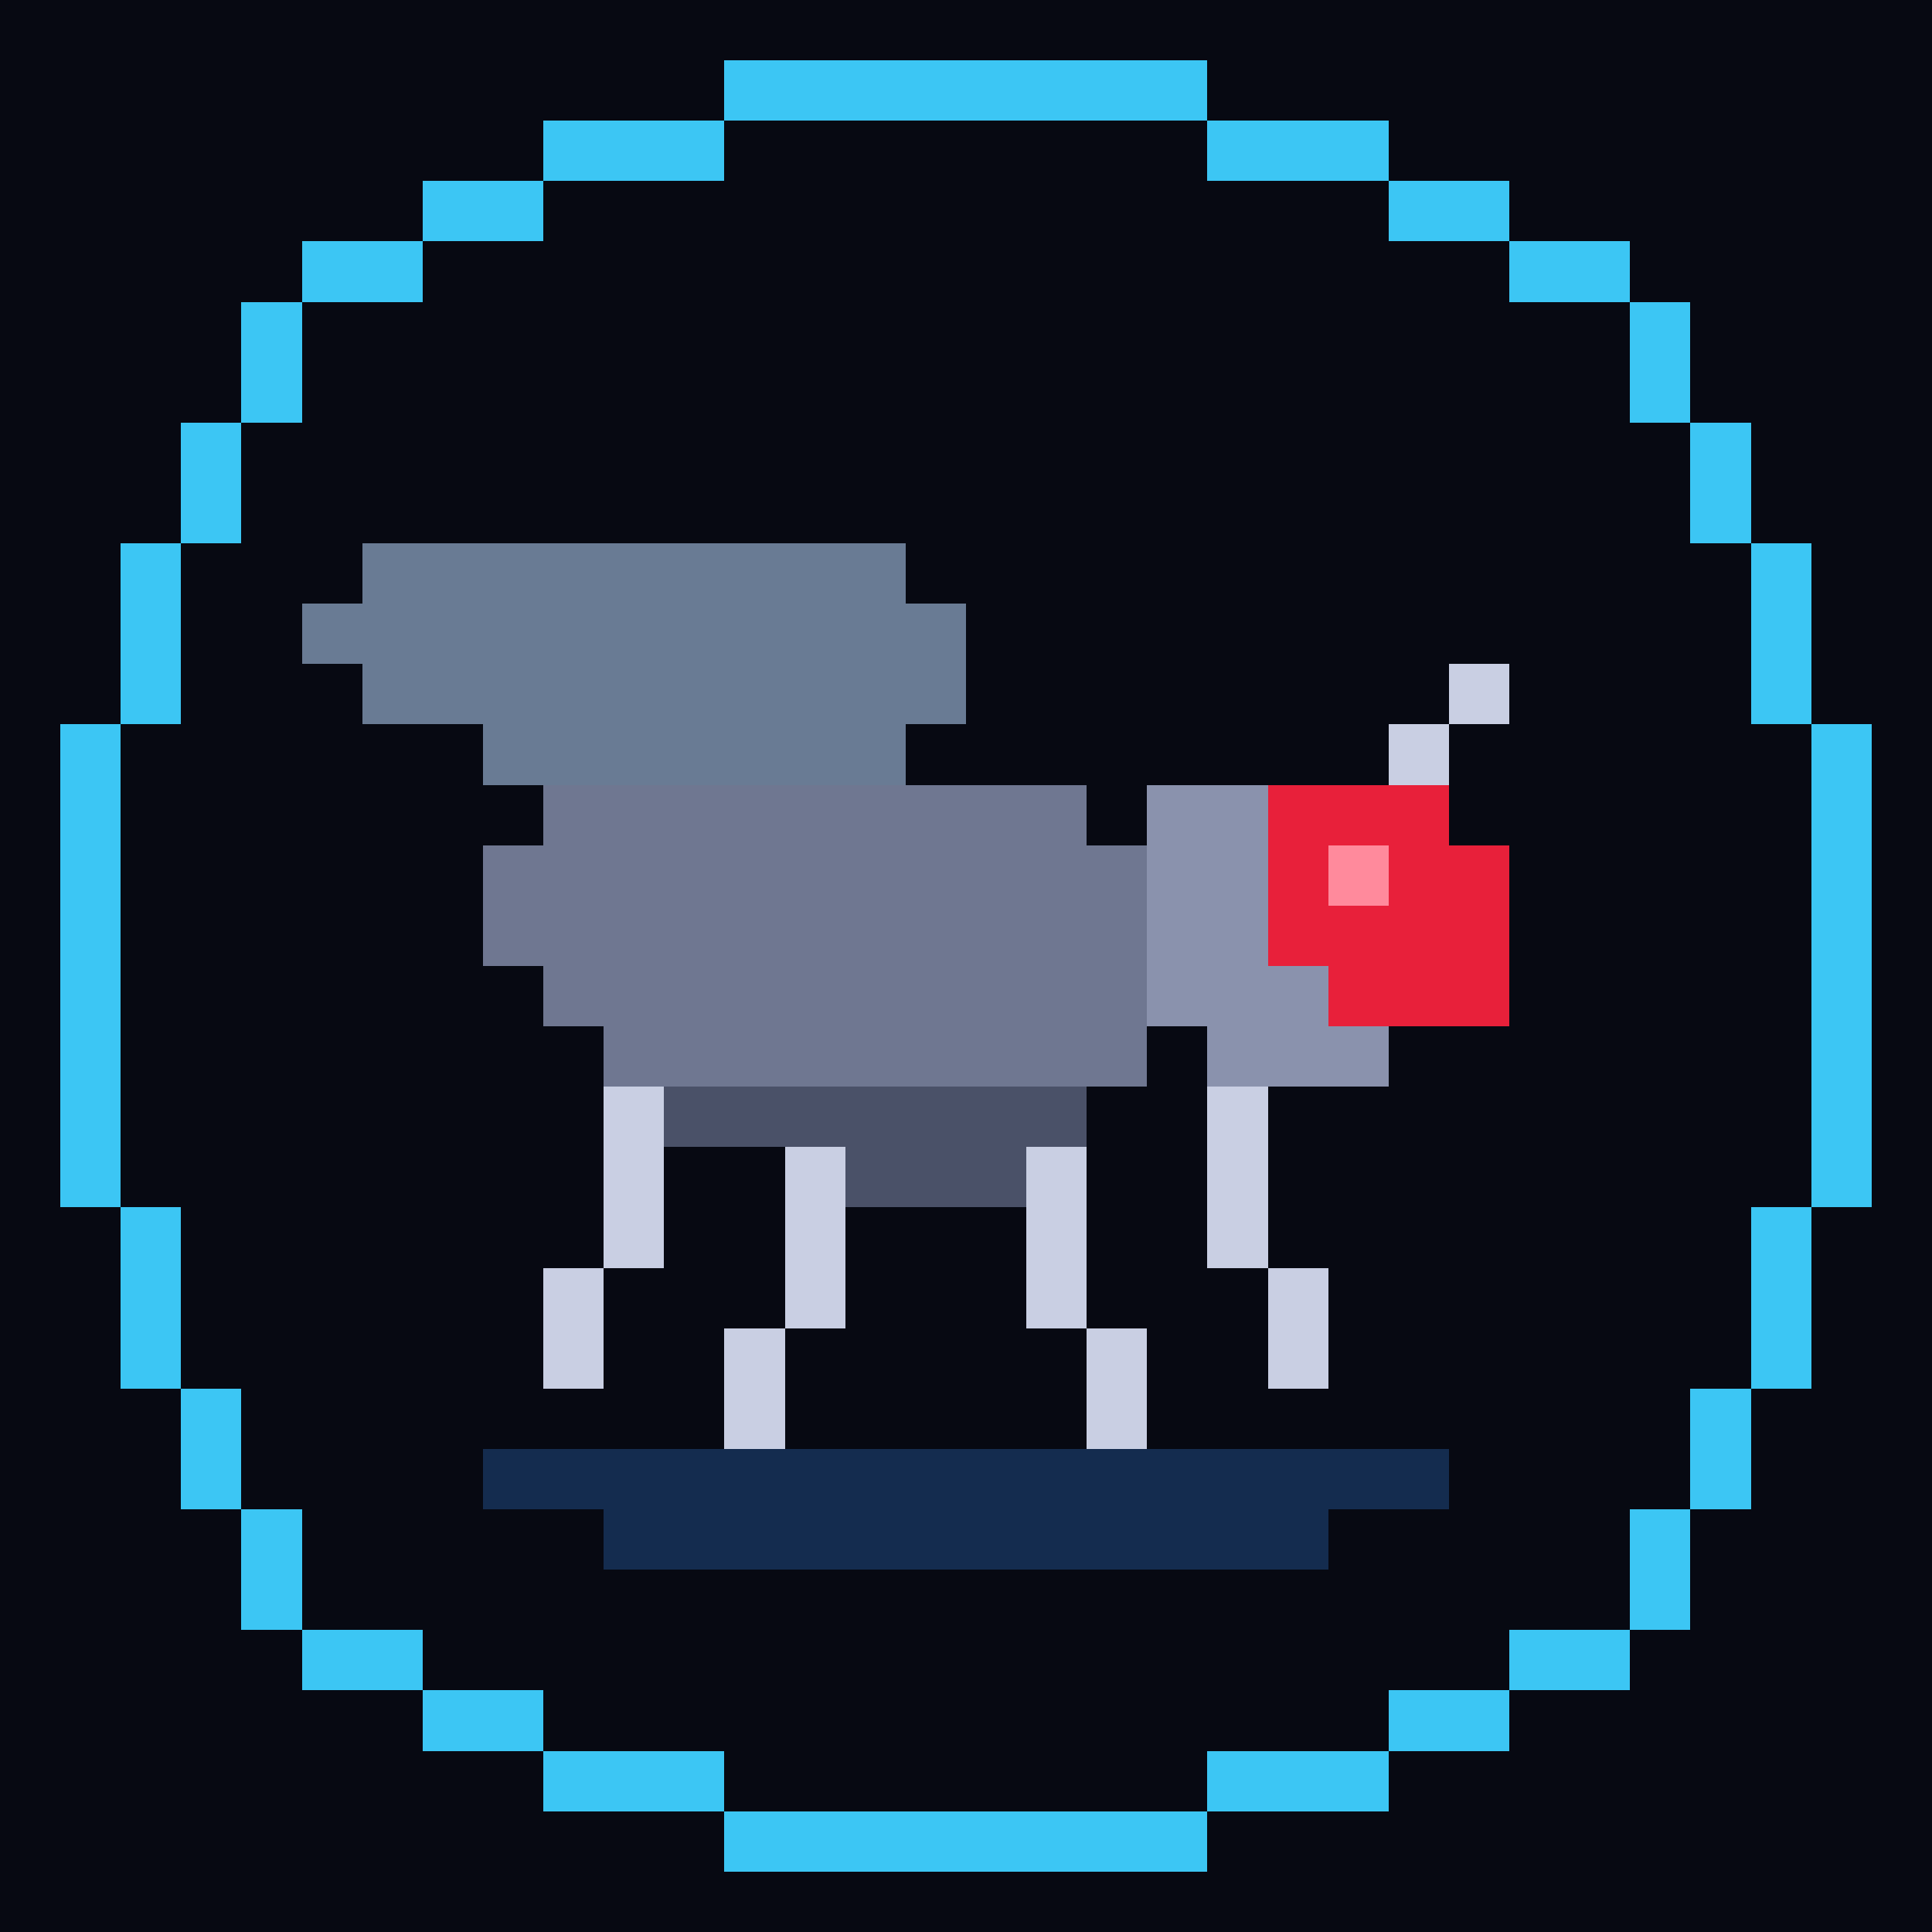
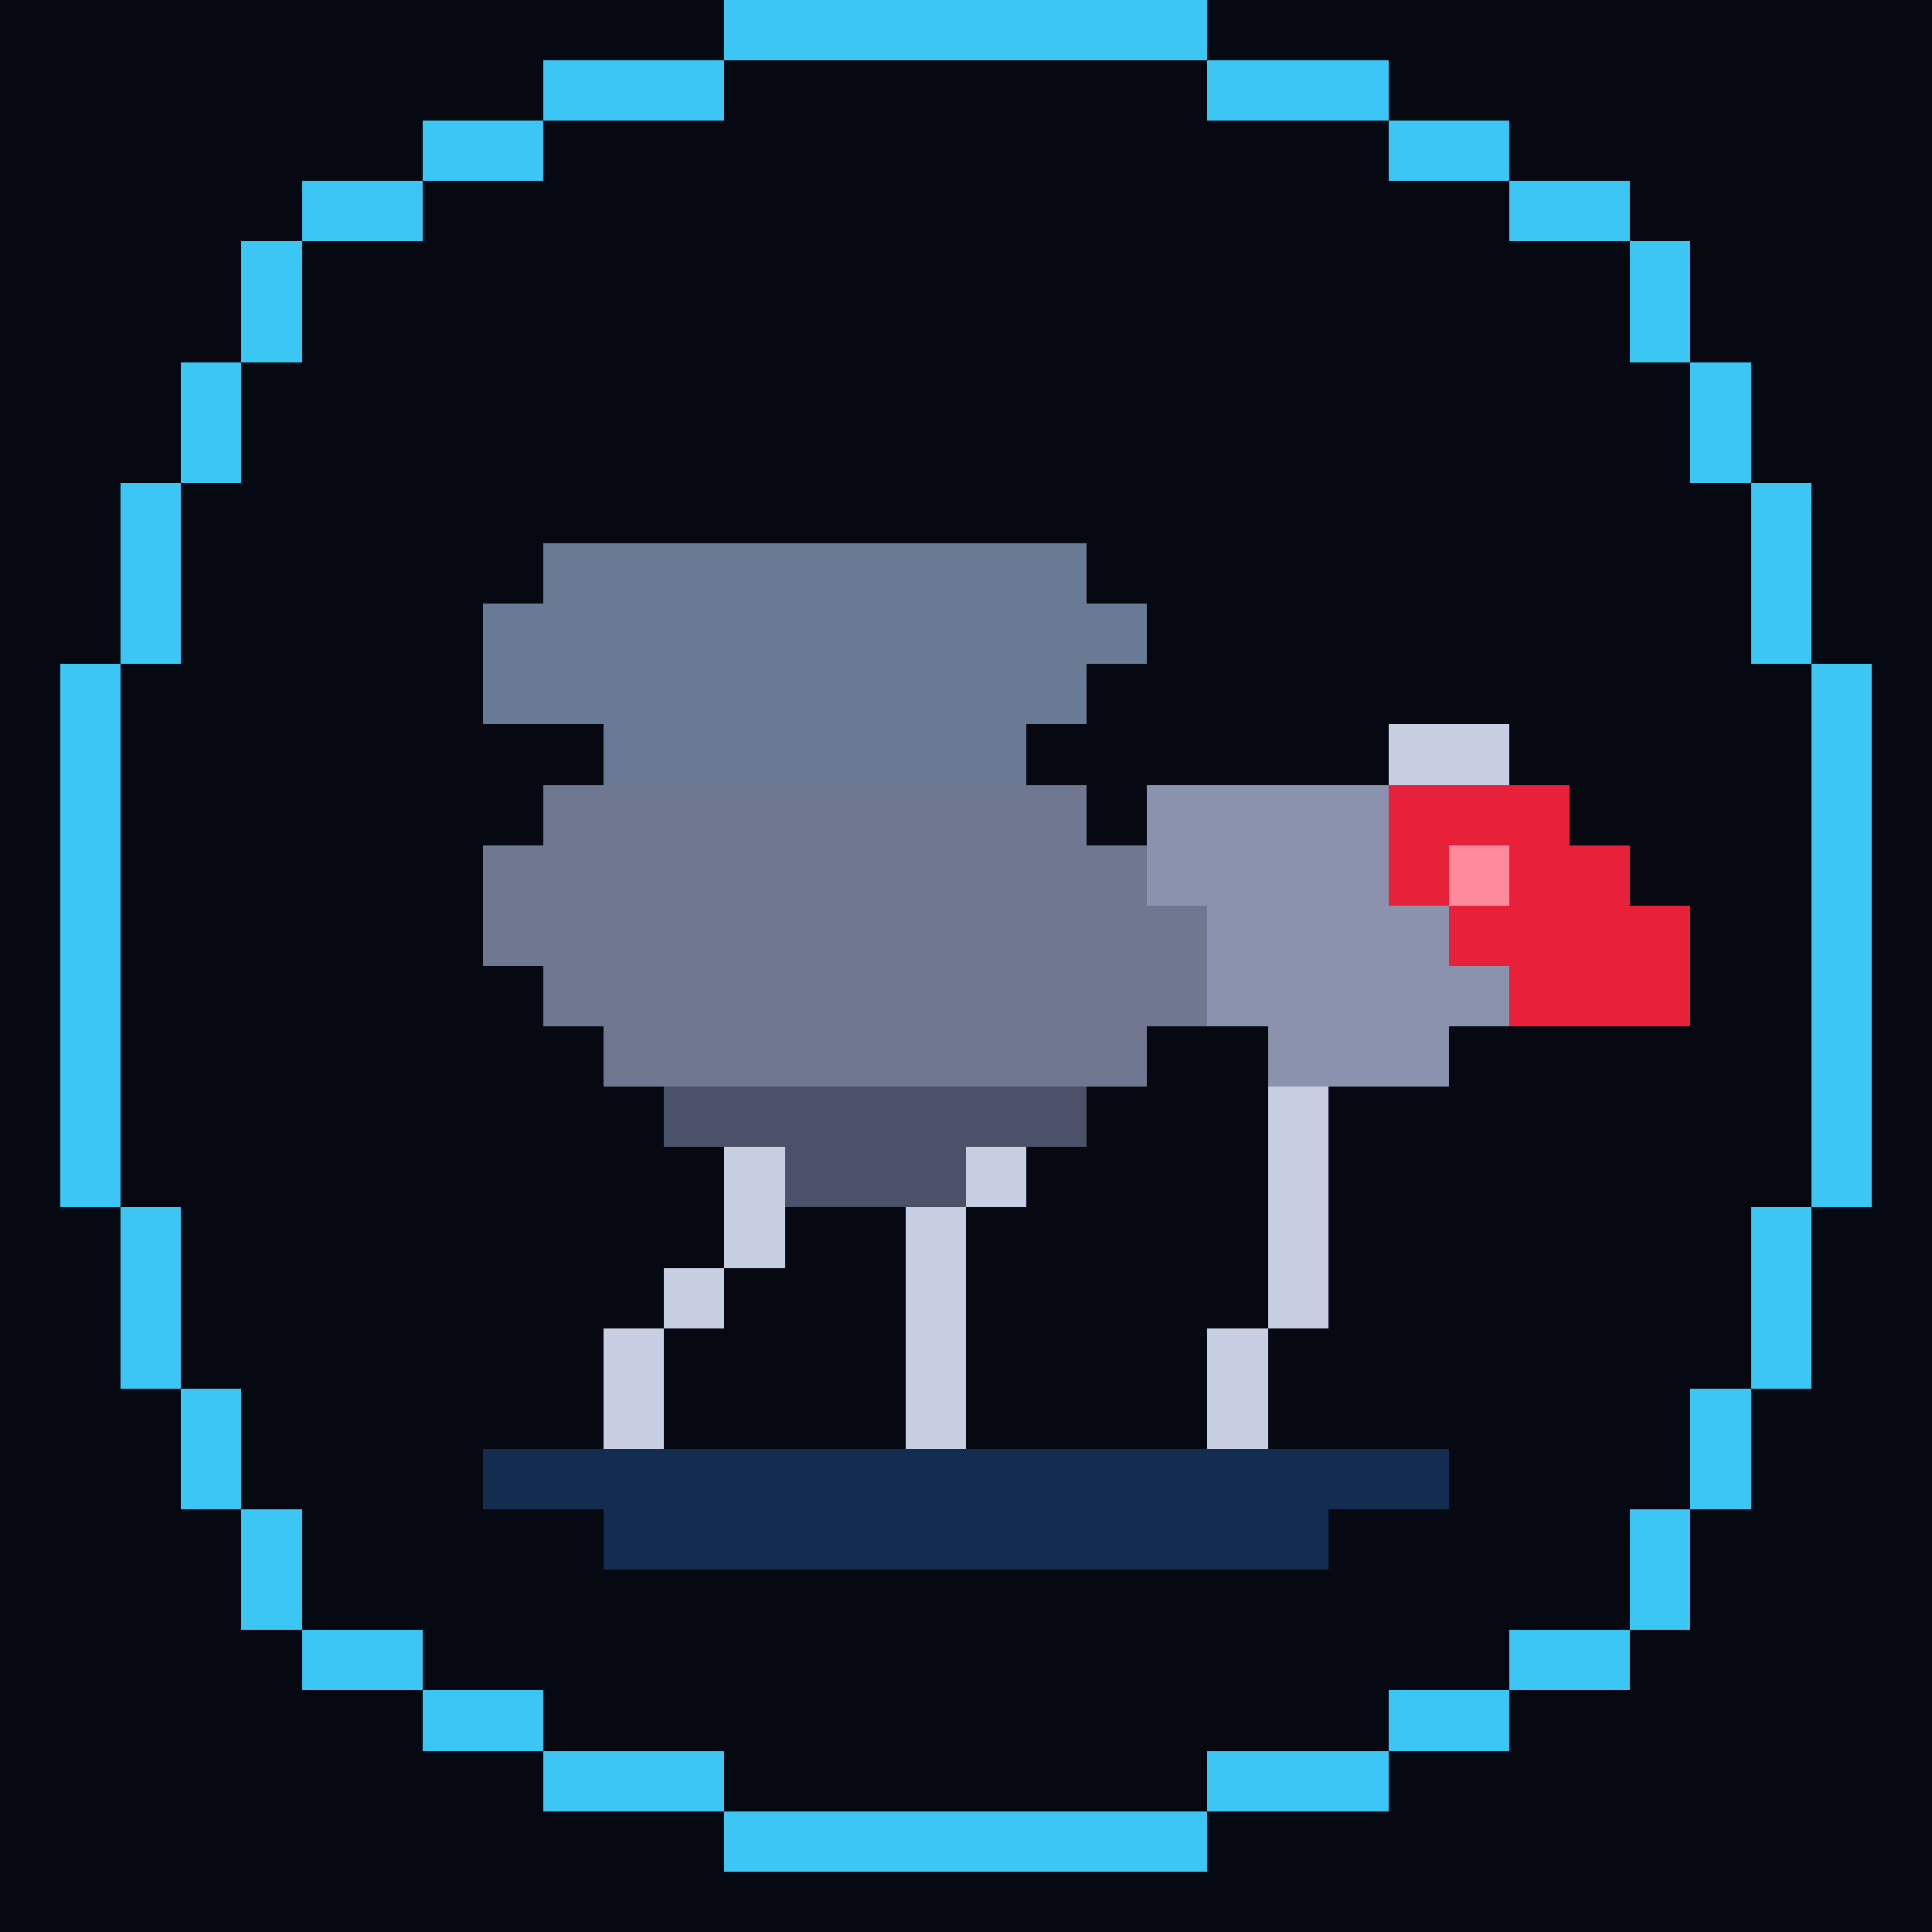
<svg xmlns="http://www.w3.org/2000/svg" viewBox="0 0 32 32" shape-rendering="crispEdges">
  <rect width="32" height="32" fill="#070912" />
-   <g fill="#3fd0ff" opacity=".95">
-     <rect x="12" y="1" width="8" height="1" />
-     <rect x="9" y="2" width="3" height="1" />
-     <rect x="20" y="2" width="3" height="1" />
-     <rect x="7" y="3" width="2" height="1" />
-     <rect x="23" y="3" width="2" height="1" />
-     <rect x="5" y="4" width="2" height="1" />
-     <rect x="25" y="4" width="2" height="1" />
-     <rect x="4" y="5" width="1" height="2" />
-     <rect x="27" y="5" width="1" height="2" />
-     <rect x="3" y="7" width="1" height="2" />
-     <rect x="28" y="7" width="1" height="2" />
-     <rect x="2" y="9" width="1" height="3" />
-     <rect x="29" y="9" width="1" height="3" />
-     <rect x="1" y="12" width="1" height="8" />
-     <rect x="30" y="12" width="1" height="8" />
-     <rect x="2" y="20" width="1" height="3" />
-     <rect x="29" y="20" width="1" height="3" />
-     <rect x="3" y="23" width="1" height="2" />
-     <rect x="28" y="23" width="1" height="2" />
-     <rect x="4" y="25" width="1" height="2" />
-     <rect x="27" y="25" width="1" height="2" />
-     <rect x="5" y="27" width="2" height="1" />
-     <rect x="25" y="27" width="2" height="1" />
-     <rect x="7" y="28" width="2" height="1" />
-     <rect x="23" y="28" width="2" height="1" />
-     <rect x="9" y="29" width="3" height="1" />
-     <rect x="20" y="29" width="3" height="1" />
-     <rect x="12" y="30" width="8" height="1" />
-   </g>
-   <g fill="#1a3a6a" opacity=".7">
-     <rect x="8" y="24" width="16" height="1" />
-     <rect x="10" y="25" width="12" height="1" />
-   </g>
-   <g fill="#b9d8ff" opacity=".55">
-     <rect x="6" y="9" width="9" height="1" />
-     <rect x="5" y="10" width="11" height="1" />
-     <rect x="6" y="11" width="10" height="1" />
-     <rect x="8" y="12" width="7" height="1" />
-   </g>
-   <g fill="#6f7791">
-     <rect x="9" y="13" width="9" height="1" />
-     <rect x="8" y="14" width="11" height="1" />
-     <rect x="8" y="15" width="12" height="1" />
-     <rect x="9" y="16" width="11" height="1" />
-     <rect x="10" y="17" width="9" height="1" />
-   </g>
-   <g fill="#4a5168">
-     <rect x="11" y="18" width="7" height="1" />
-     <rect x="13" y="19" width="4" height="1" />
-   </g>
-   <g fill="#8a92ad">
-     <rect x="19" y="13" width="4" height="1" />
-     <rect x="19" y="14" width="4" height="3" />
-     <rect x="20" y="17" width="3" height="1" />
-   </g>
-   <g fill="#e8203a">
-     <rect x="21" y="13" width="3" height="1" />
-     <rect x="21" y="14" width="4" height="2" />
-     <rect x="22" y="16" width="3" height="1" />
-   </g>
-   <rect x="22" y="14" width="1" height="1" fill="#ff8a9c" />
-   <g fill="#c9cfe3">
-     <rect x="10" y="18" width="1" height="3" />
-     <rect x="9" y="21" width="1" height="2" />
-     <rect x="13" y="19" width="1" height="3" />
-     <rect x="12" y="22" width="1" height="2" />
-     <rect x="17" y="19" width="1" height="3" />
-     <rect x="18" y="22" width="1" height="2" />
-     <rect x="20" y="18" width="1" height="3" />
-     <rect x="21" y="21" width="1" height="2" />
-   </g>
-   <g fill="#c9cfe3">
-     <rect x="23" y="12" width="1" height="1" />
-     <rect x="24" y="11" width="1" height="1" />
-   </g>
+   <rect x="12" y="0" width="1" height="1" fill="#3fd0ff" opacity="0.95" />
+   <rect x="13" y="0" width="1" height="1" fill="#3fd0ff" opacity="0.95" />
+   <rect x="14" y="0" width="1" height="1" fill="#3fd0ff" opacity="0.95" />
+   <rect x="15" y="0" width="1" height="1" fill="#3fd0ff" opacity="0.95" />
+   <rect x="16" y="0" width="1" height="1" fill="#3fd0ff" opacity="0.95" />
+   <rect x="17" y="0" width="1" height="1" fill="#3fd0ff" opacity="0.95" />
+   <rect x="18" y="0" width="1" height="1" fill="#3fd0ff" opacity="0.95" />
+   <rect x="19" y="0" width="1" height="1" fill="#3fd0ff" opacity="0.95" />
+   <rect x="9" y="1" width="1" height="1" fill="#3fd0ff" opacity="0.95" />
+   <rect x="10" y="1" width="1" height="1" fill="#3fd0ff" opacity="0.95" />
+   <rect x="11" y="1" width="1" height="1" fill="#3fd0ff" opacity="0.95" />
+   <rect x="20" y="1" width="1" height="1" fill="#3fd0ff" opacity="0.95" />
+   <rect x="21" y="1" width="1" height="1" fill="#3fd0ff" opacity="0.95" />
+   <rect x="22" y="1" width="1" height="1" fill="#3fd0ff" opacity="0.95" />
+   <rect x="7" y="2" width="1" height="1" fill="#3fd0ff" opacity="0.95" />
+   <rect x="8" y="2" width="1" height="1" fill="#3fd0ff" opacity="0.95" />
+   <rect x="23" y="2" width="1" height="1" fill="#3fd0ff" opacity="0.95" />
+   <rect x="24" y="2" width="1" height="1" fill="#3fd0ff" opacity="0.95" />
+   <rect x="5" y="3" width="1" height="1" fill="#3fd0ff" opacity="0.95" />
+   <rect x="6" y="3" width="1" height="1" fill="#3fd0ff" opacity="0.95" />
+   <rect x="25" y="3" width="1" height="1" fill="#3fd0ff" opacity="0.95" />
+   <rect x="26" y="3" width="1" height="1" fill="#3fd0ff" opacity="0.95" />
+   <rect x="4" y="4" width="1" height="1" fill="#3fd0ff" opacity="0.95" />
+   <rect x="27" y="4" width="1" height="1" fill="#3fd0ff" opacity="0.95" />
+   <rect x="4" y="5" width="1" height="1" fill="#3fd0ff" opacity="0.95" />
+   <rect x="27" y="5" width="1" height="1" fill="#3fd0ff" opacity="0.95" />
+   <rect x="3" y="6" width="1" height="1" fill="#3fd0ff" opacity="0.95" />
+   <rect x="28" y="6" width="1" height="1" fill="#3fd0ff" opacity="0.95" />
+   <rect x="3" y="7" width="1" height="1" fill="#3fd0ff" opacity="0.95" />
+   <rect x="28" y="7" width="1" height="1" fill="#3fd0ff" opacity="0.95" />
+   <rect x="2" y="8" width="1" height="1" fill="#3fd0ff" opacity="0.95" />
+   <rect x="29" y="8" width="1" height="1" fill="#3fd0ff" opacity="0.95" />
+   <rect x="2" y="9" width="1" height="1" fill="#3fd0ff" opacity="0.95" />
+   <rect x="9" y="9" width="1" height="1" fill="#b9d8ff" opacity="0.55" />
+   <rect x="10" y="9" width="1" height="1" fill="#b9d8ff" opacity="0.55" />
+   <rect x="11" y="9" width="1" height="1" fill="#b9d8ff" opacity="0.55" />
+   <rect x="12" y="9" width="1" height="1" fill="#b9d8ff" opacity="0.55" />
+   <rect x="13" y="9" width="1" height="1" fill="#b9d8ff" opacity="0.55" />
+   <rect x="14" y="9" width="1" height="1" fill="#b9d8ff" opacity="0.55" />
+   <rect x="15" y="9" width="1" height="1" fill="#b9d8ff" opacity="0.55" />
+   <rect x="16" y="9" width="1" height="1" fill="#b9d8ff" opacity="0.55" />
+   <rect x="17" y="9" width="1" height="1" fill="#b9d8ff" opacity="0.55" />
+   <rect x="29" y="9" width="1" height="1" fill="#3fd0ff" opacity="0.95" />
+   <rect x="2" y="10" width="1" height="1" fill="#3fd0ff" opacity="0.95" />
+   <rect x="8" y="10" width="1" height="1" fill="#b9d8ff" opacity="0.55" />
+   <rect x="9" y="10" width="1" height="1" fill="#b9d8ff" opacity="0.55" />
+   <rect x="10" y="10" width="1" height="1" fill="#b9d8ff" opacity="0.55" />
+   <rect x="11" y="10" width="1" height="1" fill="#b9d8ff" opacity="0.55" />
+   <rect x="12" y="10" width="1" height="1" fill="#b9d8ff" opacity="0.55" />
+   <rect x="13" y="10" width="1" height="1" fill="#b9d8ff" opacity="0.55" />
+   <rect x="14" y="10" width="1" height="1" fill="#b9d8ff" opacity="0.55" />
+   <rect x="15" y="10" width="1" height="1" fill="#b9d8ff" opacity="0.55" />
+   <rect x="16" y="10" width="1" height="1" fill="#b9d8ff" opacity="0.55" />
+   <rect x="17" y="10" width="1" height="1" fill="#b9d8ff" opacity="0.55" />
+   <rect x="18" y="10" width="1" height="1" fill="#b9d8ff" opacity="0.55" />
+   <rect x="29" y="10" width="1" height="1" fill="#3fd0ff" opacity="0.95" />
+   <rect x="1" y="11" width="1" height="1" fill="#3fd0ff" opacity="0.95" />
+   <rect x="8" y="11" width="1" height="1" fill="#b9d8ff" opacity="0.55" />
+   <rect x="9" y="11" width="1" height="1" fill="#b9d8ff" opacity="0.55" />
+   <rect x="10" y="11" width="1" height="1" fill="#b9d8ff" opacity="0.55" />
+   <rect x="11" y="11" width="1" height="1" fill="#b9d8ff" opacity="0.55" />
+   <rect x="12" y="11" width="1" height="1" fill="#b9d8ff" opacity="0.55" />
+   <rect x="13" y="11" width="1" height="1" fill="#b9d8ff" opacity="0.55" />
+   <rect x="14" y="11" width="1" height="1" fill="#b9d8ff" opacity="0.55" />
+   <rect x="15" y="11" width="1" height="1" fill="#b9d8ff" opacity="0.55" />
+   <rect x="16" y="11" width="1" height="1" fill="#b9d8ff" opacity="0.55" />
+   <rect x="17" y="11" width="1" height="1" fill="#b9d8ff" opacity="0.55" />
+   <rect x="30" y="11" width="1" height="1" fill="#3fd0ff" opacity="0.95" />
+   <rect x="1" y="12" width="1" height="1" fill="#3fd0ff" opacity="0.95" />
+   <rect x="10" y="12" width="1" height="1" fill="#b9d8ff" opacity="0.55" />
+   <rect x="11" y="12" width="1" height="1" fill="#b9d8ff" opacity="0.55" />
+   <rect x="12" y="12" width="1" height="1" fill="#b9d8ff" opacity="0.55" />
+   <rect x="13" y="12" width="1" height="1" fill="#b9d8ff" opacity="0.55" />
+   <rect x="14" y="12" width="1" height="1" fill="#b9d8ff" opacity="0.55" />
+   <rect x="15" y="12" width="1" height="1" fill="#b9d8ff" opacity="0.55" />
+   <rect x="16" y="12" width="1" height="1" fill="#b9d8ff" opacity="0.55" />
+   <rect x="23" y="12" width="1" height="1" fill="#c9cfe3" />
+   <rect x="24" y="12" width="1" height="1" fill="#c9cfe3" />
+   <rect x="30" y="12" width="1" height="1" fill="#3fd0ff" opacity="0.95" />
+   <rect x="1" y="13" width="1" height="1" fill="#3fd0ff" opacity="0.95" />
+   <rect x="9" y="13" width="1" height="1" fill="#6f7791" />
+   <rect x="10" y="13" width="1" height="1" fill="#6f7791" />
+   <rect x="11" y="13" width="1" height="1" fill="#6f7791" />
+   <rect x="12" y="13" width="1" height="1" fill="#6f7791" />
+   <rect x="13" y="13" width="1" height="1" fill="#6f7791" />
+   <rect x="14" y="13" width="1" height="1" fill="#6f7791" />
+   <rect x="15" y="13" width="1" height="1" fill="#6f7791" />
+   <rect x="16" y="13" width="1" height="1" fill="#6f7791" />
+   <rect x="17" y="13" width="1" height="1" fill="#6f7791" />
+   <rect x="19" y="13" width="1" height="1" fill="#8a92ad" />
+   <rect x="20" y="13" width="1" height="1" fill="#8a92ad" />
+   <rect x="21" y="13" width="1" height="1" fill="#8a92ad" />
+   <rect x="22" y="13" width="1" height="1" fill="#8a92ad" />
+   <rect x="23" y="13" width="1" height="1" fill="#e8203a" />
+   <rect x="24" y="13" width="1" height="1" fill="#e8203a" />
+   <rect x="25" y="13" width="1" height="1" fill="#e8203a" />
+   <rect x="30" y="13" width="1" height="1" fill="#3fd0ff" opacity="0.95" />
+   <rect x="1" y="14" width="1" height="1" fill="#3fd0ff" opacity="0.95" />
+   <rect x="8" y="14" width="1" height="1" fill="#6f7791" />
+   <rect x="9" y="14" width="1" height="1" fill="#6f7791" />
+   <rect x="10" y="14" width="1" height="1" fill="#6f7791" />
+   <rect x="11" y="14" width="1" height="1" fill="#6f7791" />
+   <rect x="12" y="14" width="1" height="1" fill="#6f7791" />
+   <rect x="13" y="14" width="1" height="1" fill="#6f7791" />
+   <rect x="14" y="14" width="1" height="1" fill="#6f7791" />
+   <rect x="15" y="14" width="1" height="1" fill="#6f7791" />
+   <rect x="16" y="14" width="1" height="1" fill="#6f7791" />
+   <rect x="17" y="14" width="1" height="1" fill="#6f7791" />
+   <rect x="18" y="14" width="1" height="1" fill="#6f7791" />
+   <rect x="19" y="14" width="1" height="1" fill="#8a92ad" />
+   <rect x="20" y="14" width="1" height="1" fill="#8a92ad" />
+   <rect x="21" y="14" width="1" height="1" fill="#8a92ad" />
+   <rect x="22" y="14" width="1" height="1" fill="#8a92ad" />
+   <rect x="23" y="14" width="1" height="1" fill="#e8203a" />
+   <rect x="24" y="14" width="1" height="1" fill="#ff8a9c" />
+   <rect x="25" y="14" width="1" height="1" fill="#e8203a" />
+   <rect x="26" y="14" width="1" height="1" fill="#e8203a" />
+   <rect x="30" y="14" width="1" height="1" fill="#3fd0ff" opacity="0.95" />
+   <rect x="1" y="15" width="1" height="1" fill="#3fd0ff" opacity="0.95" />
+   <rect x="8" y="15" width="1" height="1" fill="#6f7791" />
+   <rect x="9" y="15" width="1" height="1" fill="#6f7791" />
+   <rect x="10" y="15" width="1" height="1" fill="#6f7791" />
+   <rect x="11" y="15" width="1" height="1" fill="#6f7791" />
+   <rect x="12" y="15" width="1" height="1" fill="#6f7791" />
+   <rect x="13" y="15" width="1" height="1" fill="#6f7791" />
+   <rect x="14" y="15" width="1" height="1" fill="#6f7791" />
+   <rect x="15" y="15" width="1" height="1" fill="#6f7791" />
+   <rect x="16" y="15" width="1" height="1" fill="#6f7791" />
+   <rect x="17" y="15" width="1" height="1" fill="#6f7791" />
+   <rect x="18" y="15" width="1" height="1" fill="#6f7791" />
+   <rect x="19" y="15" width="1" height="1" fill="#6f7791" />
+   <rect x="20" y="15" width="1" height="1" fill="#8a92ad" />
+   <rect x="21" y="15" width="1" height="1" fill="#8a92ad" />
+   <rect x="22" y="15" width="1" height="1" fill="#8a92ad" />
+   <rect x="23" y="15" width="1" height="1" fill="#8a92ad" />
+   <rect x="24" y="15" width="1" height="1" fill="#e8203a" />
+   <rect x="25" y="15" width="1" height="1" fill="#e8203a" />
+   <rect x="26" y="15" width="1" height="1" fill="#e8203a" />
+   <rect x="27" y="15" width="1" height="1" fill="#e8203a" />
+   <rect x="30" y="15" width="1" height="1" fill="#3fd0ff" opacity="0.95" />
+   <rect x="1" y="16" width="1" height="1" fill="#3fd0ff" opacity="0.95" />
+   <rect x="9" y="16" width="1" height="1" fill="#6f7791" />
+   <rect x="10" y="16" width="1" height="1" fill="#6f7791" />
+   <rect x="11" y="16" width="1" height="1" fill="#6f7791" />
+   <rect x="12" y="16" width="1" height="1" fill="#6f7791" />
+   <rect x="13" y="16" width="1" height="1" fill="#6f7791" />
+   <rect x="14" y="16" width="1" height="1" fill="#6f7791" />
+   <rect x="15" y="16" width="1" height="1" fill="#6f7791" />
+   <rect x="16" y="16" width="1" height="1" fill="#6f7791" />
+   <rect x="17" y="16" width="1" height="1" fill="#6f7791" />
+   <rect x="18" y="16" width="1" height="1" fill="#6f7791" />
+   <rect x="19" y="16" width="1" height="1" fill="#6f7791" />
+   <rect x="20" y="16" width="1" height="1" fill="#8a92ad" />
+   <rect x="21" y="16" width="1" height="1" fill="#8a92ad" />
+   <rect x="22" y="16" width="1" height="1" fill="#8a92ad" />
+   <rect x="23" y="16" width="1" height="1" fill="#8a92ad" />
+   <rect x="24" y="16" width="1" height="1" fill="#8a92ad" />
+   <rect x="25" y="16" width="1" height="1" fill="#e8203a" />
+   <rect x="26" y="16" width="1" height="1" fill="#e8203a" />
+   <rect x="27" y="16" width="1" height="1" fill="#e8203a" />
+   <rect x="30" y="16" width="1" height="1" fill="#3fd0ff" opacity="0.95" />
+   <rect x="1" y="17" width="1" height="1" fill="#3fd0ff" opacity="0.95" />
+   <rect x="10" y="17" width="1" height="1" fill="#6f7791" />
+   <rect x="11" y="17" width="1" height="1" fill="#6f7791" />
+   <rect x="12" y="17" width="1" height="1" fill="#6f7791" />
+   <rect x="13" y="17" width="1" height="1" fill="#6f7791" />
+   <rect x="14" y="17" width="1" height="1" fill="#6f7791" />
+   <rect x="15" y="17" width="1" height="1" fill="#6f7791" />
+   <rect x="16" y="17" width="1" height="1" fill="#6f7791" />
+   <rect x="17" y="17" width="1" height="1" fill="#6f7791" />
+   <rect x="18" y="17" width="1" height="1" fill="#6f7791" />
+   <rect x="21" y="17" width="1" height="1" fill="#8a92ad" />
+   <rect x="22" y="17" width="1" height="1" fill="#8a92ad" />
+   <rect x="23" y="17" width="1" height="1" fill="#8a92ad" />
+   <rect x="30" y="17" width="1" height="1" fill="#3fd0ff" opacity="0.95" />
+   <rect x="1" y="18" width="1" height="1" fill="#3fd0ff" opacity="0.95" />
+   <rect x="11" y="18" width="1" height="1" fill="#4a5168" />
+   <rect x="12" y="18" width="1" height="1" fill="#4a5168" />
+   <rect x="13" y="18" width="1" height="1" fill="#4a5168" />
+   <rect x="14" y="18" width="1" height="1" fill="#4a5168" />
+   <rect x="15" y="18" width="1" height="1" fill="#4a5168" />
+   <rect x="16" y="18" width="1" height="1" fill="#4a5168" />
+   <rect x="17" y="18" width="1" height="1" fill="#4a5168" />
+   <rect x="21" y="18" width="1" height="1" fill="#c9cfe3" />
+   <rect x="30" y="18" width="1" height="1" fill="#3fd0ff" opacity="0.95" />
+   <rect x="1" y="19" width="1" height="1" fill="#3fd0ff" opacity="0.95" />
+   <rect x="12" y="19" width="1" height="1" fill="#c9cfe3" />
+   <rect x="13" y="19" width="1" height="1" fill="#4a5168" />
+   <rect x="14" y="19" width="1" height="1" fill="#4a5168" />
+   <rect x="15" y="19" width="1" height="1" fill="#4a5168" />
+   <rect x="16" y="19" width="1" height="1" fill="#c9cfe3" />
+   <rect x="21" y="19" width="1" height="1" fill="#c9cfe3" />
+   <rect x="30" y="19" width="1" height="1" fill="#3fd0ff" opacity="0.95" />
+   <rect x="2" y="20" width="1" height="1" fill="#3fd0ff" opacity="0.95" />
+   <rect x="12" y="20" width="1" height="1" fill="#c9cfe3" />
+   <rect x="15" y="20" width="1" height="1" fill="#c9cfe3" />
+   <rect x="21" y="20" width="1" height="1" fill="#c9cfe3" />
+   <rect x="29" y="20" width="1" height="1" fill="#3fd0ff" opacity="0.95" />
+   <rect x="2" y="21" width="1" height="1" fill="#3fd0ff" opacity="0.95" />
+   <rect x="11" y="21" width="1" height="1" fill="#c9cfe3" />
+   <rect x="15" y="21" width="1" height="1" fill="#c9cfe3" />
+   <rect x="21" y="21" width="1" height="1" fill="#c9cfe3" />
+   <rect x="29" y="21" width="1" height="1" fill="#3fd0ff" opacity="0.95" />
+   <rect x="2" y="22" width="1" height="1" fill="#3fd0ff" opacity="0.95" />
+   <rect x="10" y="22" width="1" height="1" fill="#c9cfe3" />
+   <rect x="15" y="22" width="1" height="1" fill="#c9cfe3" />
+   <rect x="20" y="22" width="1" height="1" fill="#c9cfe3" />
+   <rect x="29" y="22" width="1" height="1" fill="#3fd0ff" opacity="0.95" />
+   <rect x="3" y="23" width="1" height="1" fill="#3fd0ff" opacity="0.95" />
+   <rect x="10" y="23" width="1" height="1" fill="#c9cfe3" />
+   <rect x="15" y="23" width="1" height="1" fill="#c9cfe3" />
+   <rect x="20" y="23" width="1" height="1" fill="#c9cfe3" />
+   <rect x="28" y="23" width="1" height="1" fill="#3fd0ff" opacity="0.95" />
+   <rect x="3" y="24" width="1" height="1" fill="#3fd0ff" opacity="0.95" />
+   <rect x="8" y="24" width="1" height="1" fill="#1a3a6a" opacity="0.7" />
+   <rect x="9" y="24" width="1" height="1" fill="#1a3a6a" opacity="0.7" />
+   <rect x="10" y="24" width="1" height="1" fill="#1a3a6a" opacity="0.7" />
+   <rect x="11" y="24" width="1" height="1" fill="#1a3a6a" opacity="0.7" />
+   <rect x="12" y="24" width="1" height="1" fill="#1a3a6a" opacity="0.7" />
+   <rect x="13" y="24" width="1" height="1" fill="#1a3a6a" opacity="0.7" />
+   <rect x="14" y="24" width="1" height="1" fill="#1a3a6a" opacity="0.7" />
+   <rect x="15" y="24" width="1" height="1" fill="#1a3a6a" opacity="0.7" />
+   <rect x="16" y="24" width="1" height="1" fill="#1a3a6a" opacity="0.7" />
+   <rect x="17" y="24" width="1" height="1" fill="#1a3a6a" opacity="0.7" />
+   <rect x="18" y="24" width="1" height="1" fill="#1a3a6a" opacity="0.7" />
+   <rect x="19" y="24" width="1" height="1" fill="#1a3a6a" opacity="0.7" />
+   <rect x="20" y="24" width="1" height="1" fill="#1a3a6a" opacity="0.7" />
+   <rect x="21" y="24" width="1" height="1" fill="#1a3a6a" opacity="0.7" />
+   <rect x="22" y="24" width="1" height="1" fill="#1a3a6a" opacity="0.7" />
+   <rect x="23" y="24" width="1" height="1" fill="#1a3a6a" opacity="0.7" />
+   <rect x="28" y="24" width="1" height="1" fill="#3fd0ff" opacity="0.95" />
+   <rect x="4" y="25" width="1" height="1" fill="#3fd0ff" opacity="0.95" />
+   <rect x="10" y="25" width="1" height="1" fill="#1a3a6a" opacity="0.7" />
+   <rect x="11" y="25" width="1" height="1" fill="#1a3a6a" opacity="0.7" />
+   <rect x="12" y="25" width="1" height="1" fill="#1a3a6a" opacity="0.7" />
+   <rect x="13" y="25" width="1" height="1" fill="#1a3a6a" opacity="0.7" />
+   <rect x="14" y="25" width="1" height="1" fill="#1a3a6a" opacity="0.7" />
+   <rect x="15" y="25" width="1" height="1" fill="#1a3a6a" opacity="0.7" />
+   <rect x="16" y="25" width="1" height="1" fill="#1a3a6a" opacity="0.7" />
+   <rect x="17" y="25" width="1" height="1" fill="#1a3a6a" opacity="0.7" />
+   <rect x="18" y="25" width="1" height="1" fill="#1a3a6a" opacity="0.7" />
+   <rect x="19" y="25" width="1" height="1" fill="#1a3a6a" opacity="0.7" />
+   <rect x="20" y="25" width="1" height="1" fill="#1a3a6a" opacity="0.7" />
+   <rect x="21" y="25" width="1" height="1" fill="#1a3a6a" opacity="0.7" />
+   <rect x="27" y="25" width="1" height="1" fill="#3fd0ff" opacity="0.95" />
+   <rect x="4" y="26" width="1" height="1" fill="#3fd0ff" opacity="0.95" />
+   <rect x="27" y="26" width="1" height="1" fill="#3fd0ff" opacity="0.95" />
+   <rect x="5" y="27" width="1" height="1" fill="#3fd0ff" opacity="0.95" />
+   <rect x="6" y="27" width="1" height="1" fill="#3fd0ff" opacity="0.95" />
+   <rect x="25" y="27" width="1" height="1" fill="#3fd0ff" opacity="0.95" />
+   <rect x="26" y="27" width="1" height="1" fill="#3fd0ff" opacity="0.95" />
+   <rect x="7" y="28" width="1" height="1" fill="#3fd0ff" opacity="0.95" />
+   <rect x="8" y="28" width="1" height="1" fill="#3fd0ff" opacity="0.95" />
+   <rect x="23" y="28" width="1" height="1" fill="#3fd0ff" opacity="0.95" />
+   <rect x="24" y="28" width="1" height="1" fill="#3fd0ff" opacity="0.95" />
+   <rect x="9" y="29" width="1" height="1" fill="#3fd0ff" opacity="0.95" />
+   <rect x="10" y="29" width="1" height="1" fill="#3fd0ff" opacity="0.95" />
+   <rect x="11" y="29" width="1" height="1" fill="#3fd0ff" opacity="0.95" />
+   <rect x="20" y="29" width="1" height="1" fill="#3fd0ff" opacity="0.95" />
+   <rect x="21" y="29" width="1" height="1" fill="#3fd0ff" opacity="0.95" />
+   <rect x="22" y="29" width="1" height="1" fill="#3fd0ff" opacity="0.95" />
+   <rect x="12" y="30" width="1" height="1" fill="#3fd0ff" opacity="0.95" />
+   <rect x="13" y="30" width="1" height="1" fill="#3fd0ff" opacity="0.95" />
+   <rect x="14" y="30" width="1" height="1" fill="#3fd0ff" opacity="0.95" />
+   <rect x="15" y="30" width="1" height="1" fill="#3fd0ff" opacity="0.95" />
+   <rect x="16" y="30" width="1" height="1" fill="#3fd0ff" opacity="0.95" />
+   <rect x="17" y="30" width="1" height="1" fill="#3fd0ff" opacity="0.95" />
+   <rect x="18" y="30" width="1" height="1" fill="#3fd0ff" opacity="0.95" />
+   <rect x="19" y="30" width="1" height="1" fill="#3fd0ff" opacity="0.95" />
</svg>
